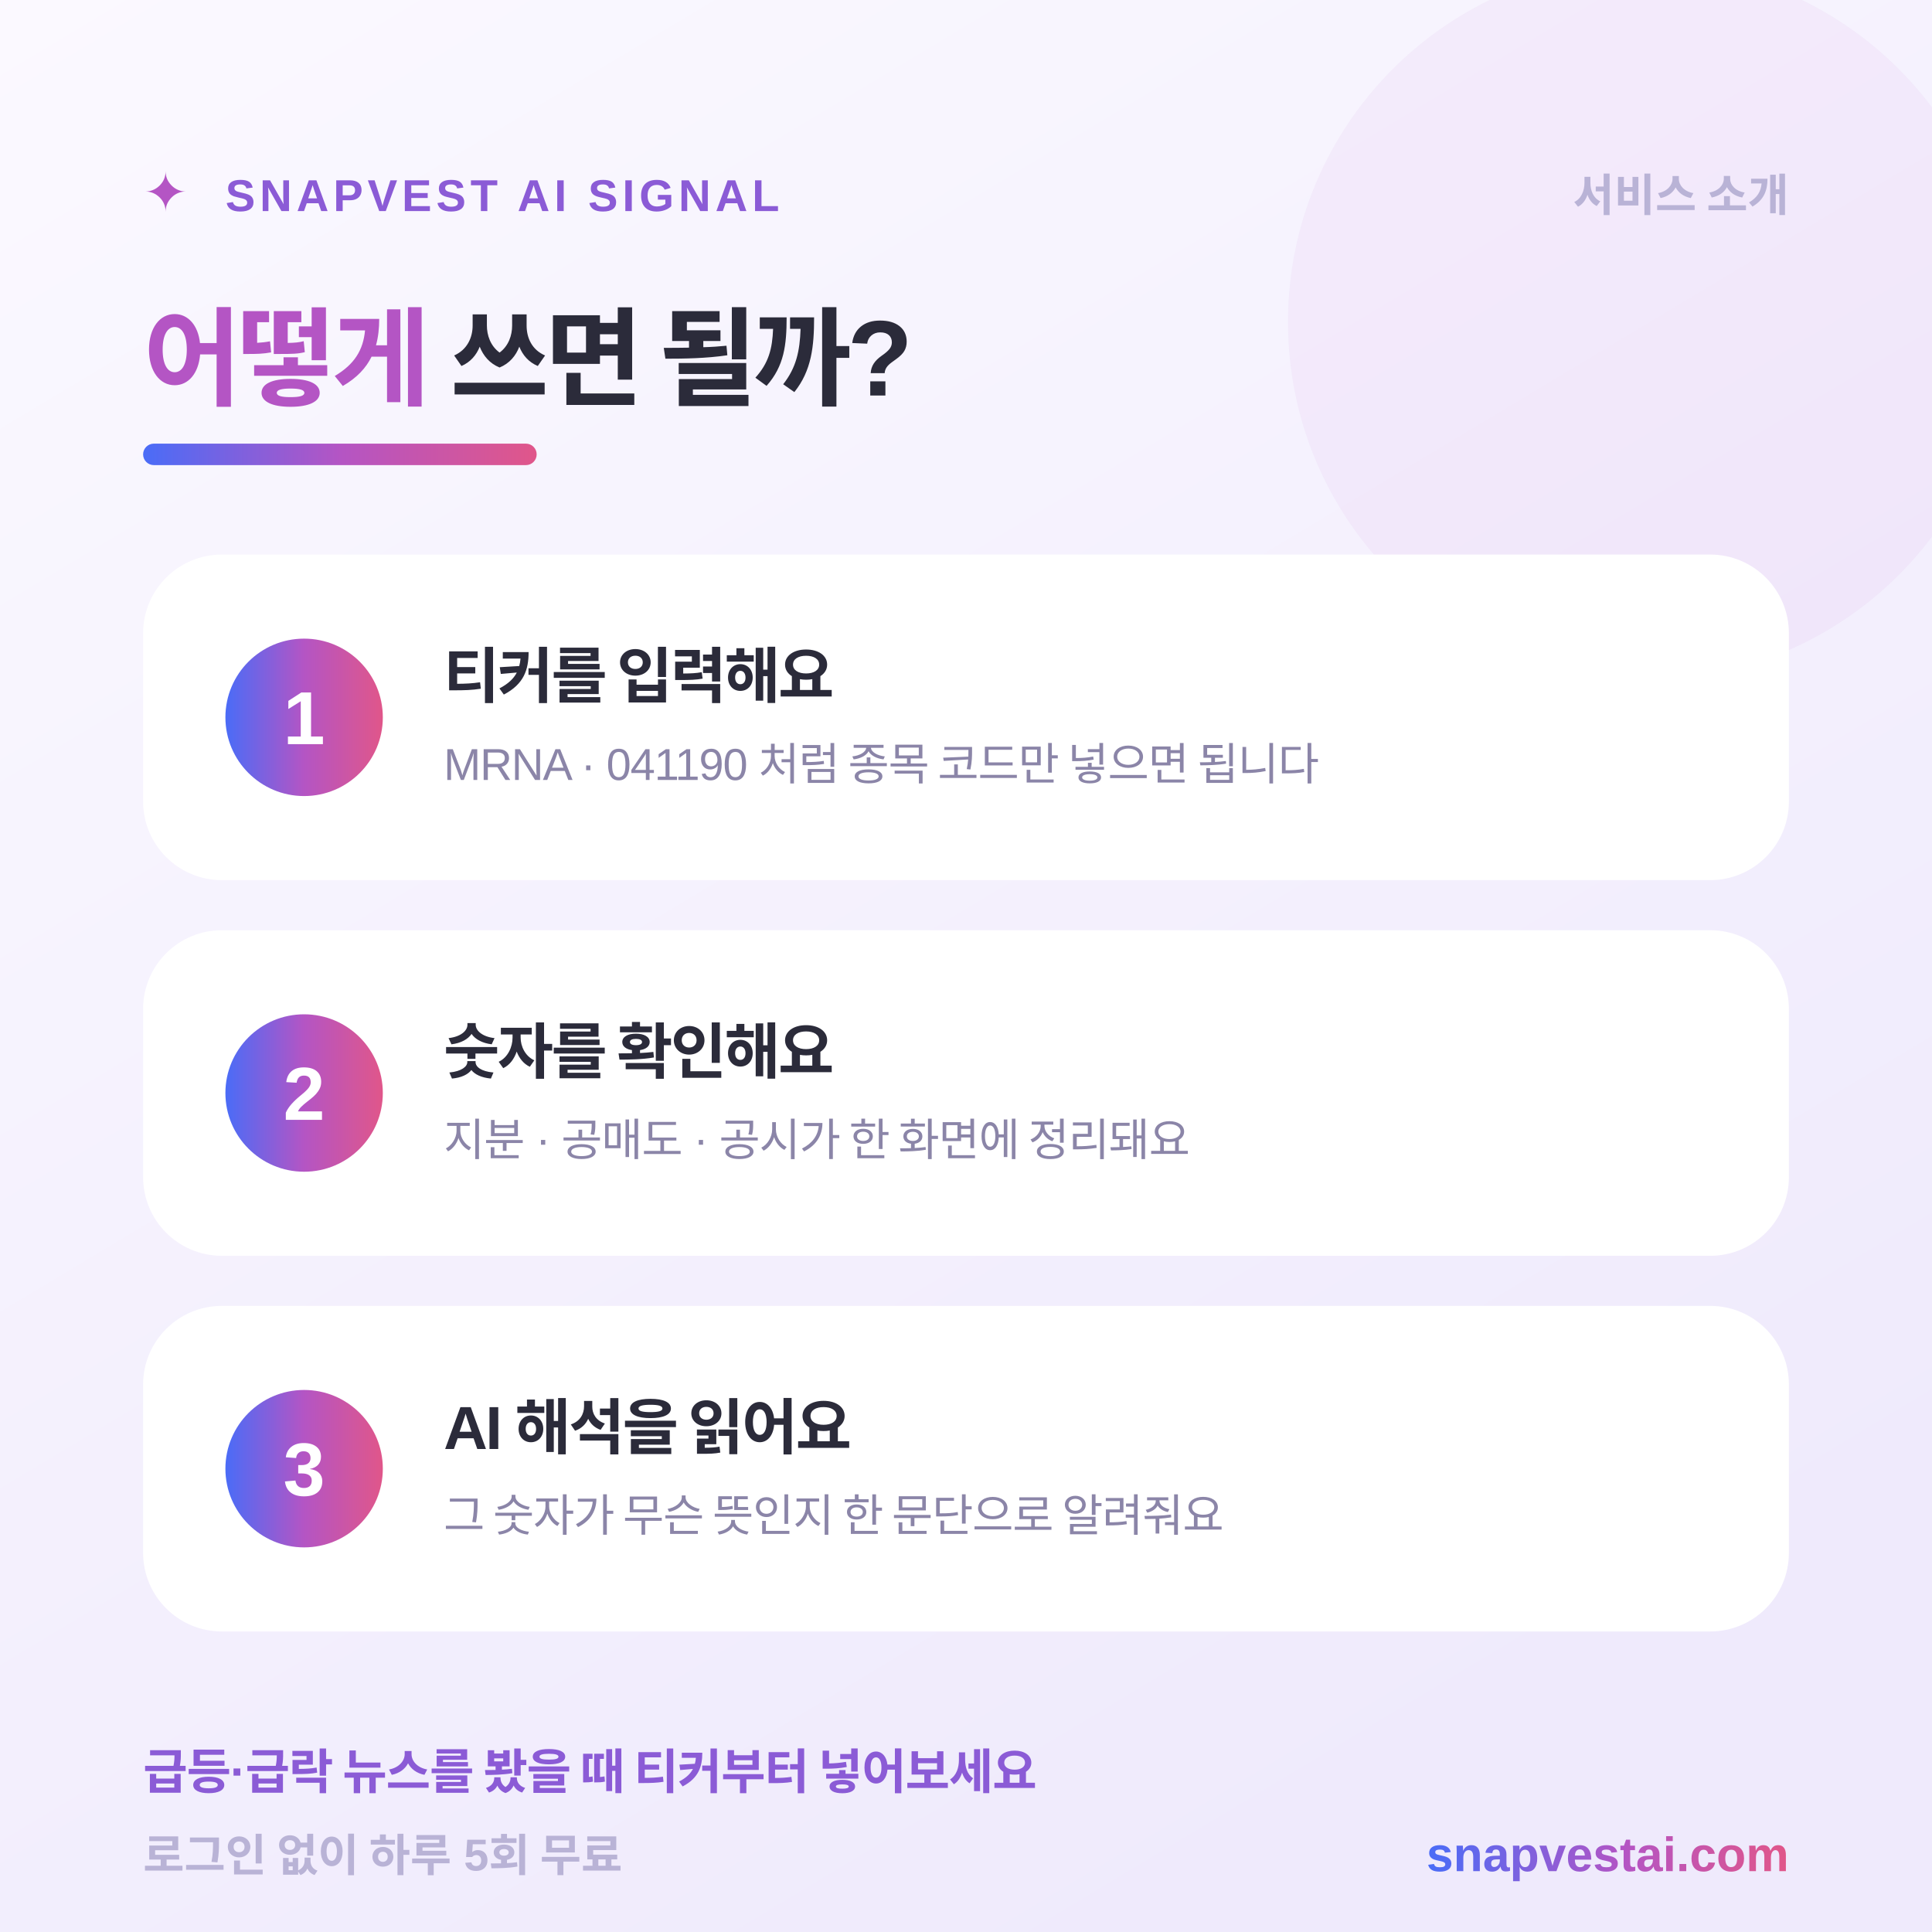
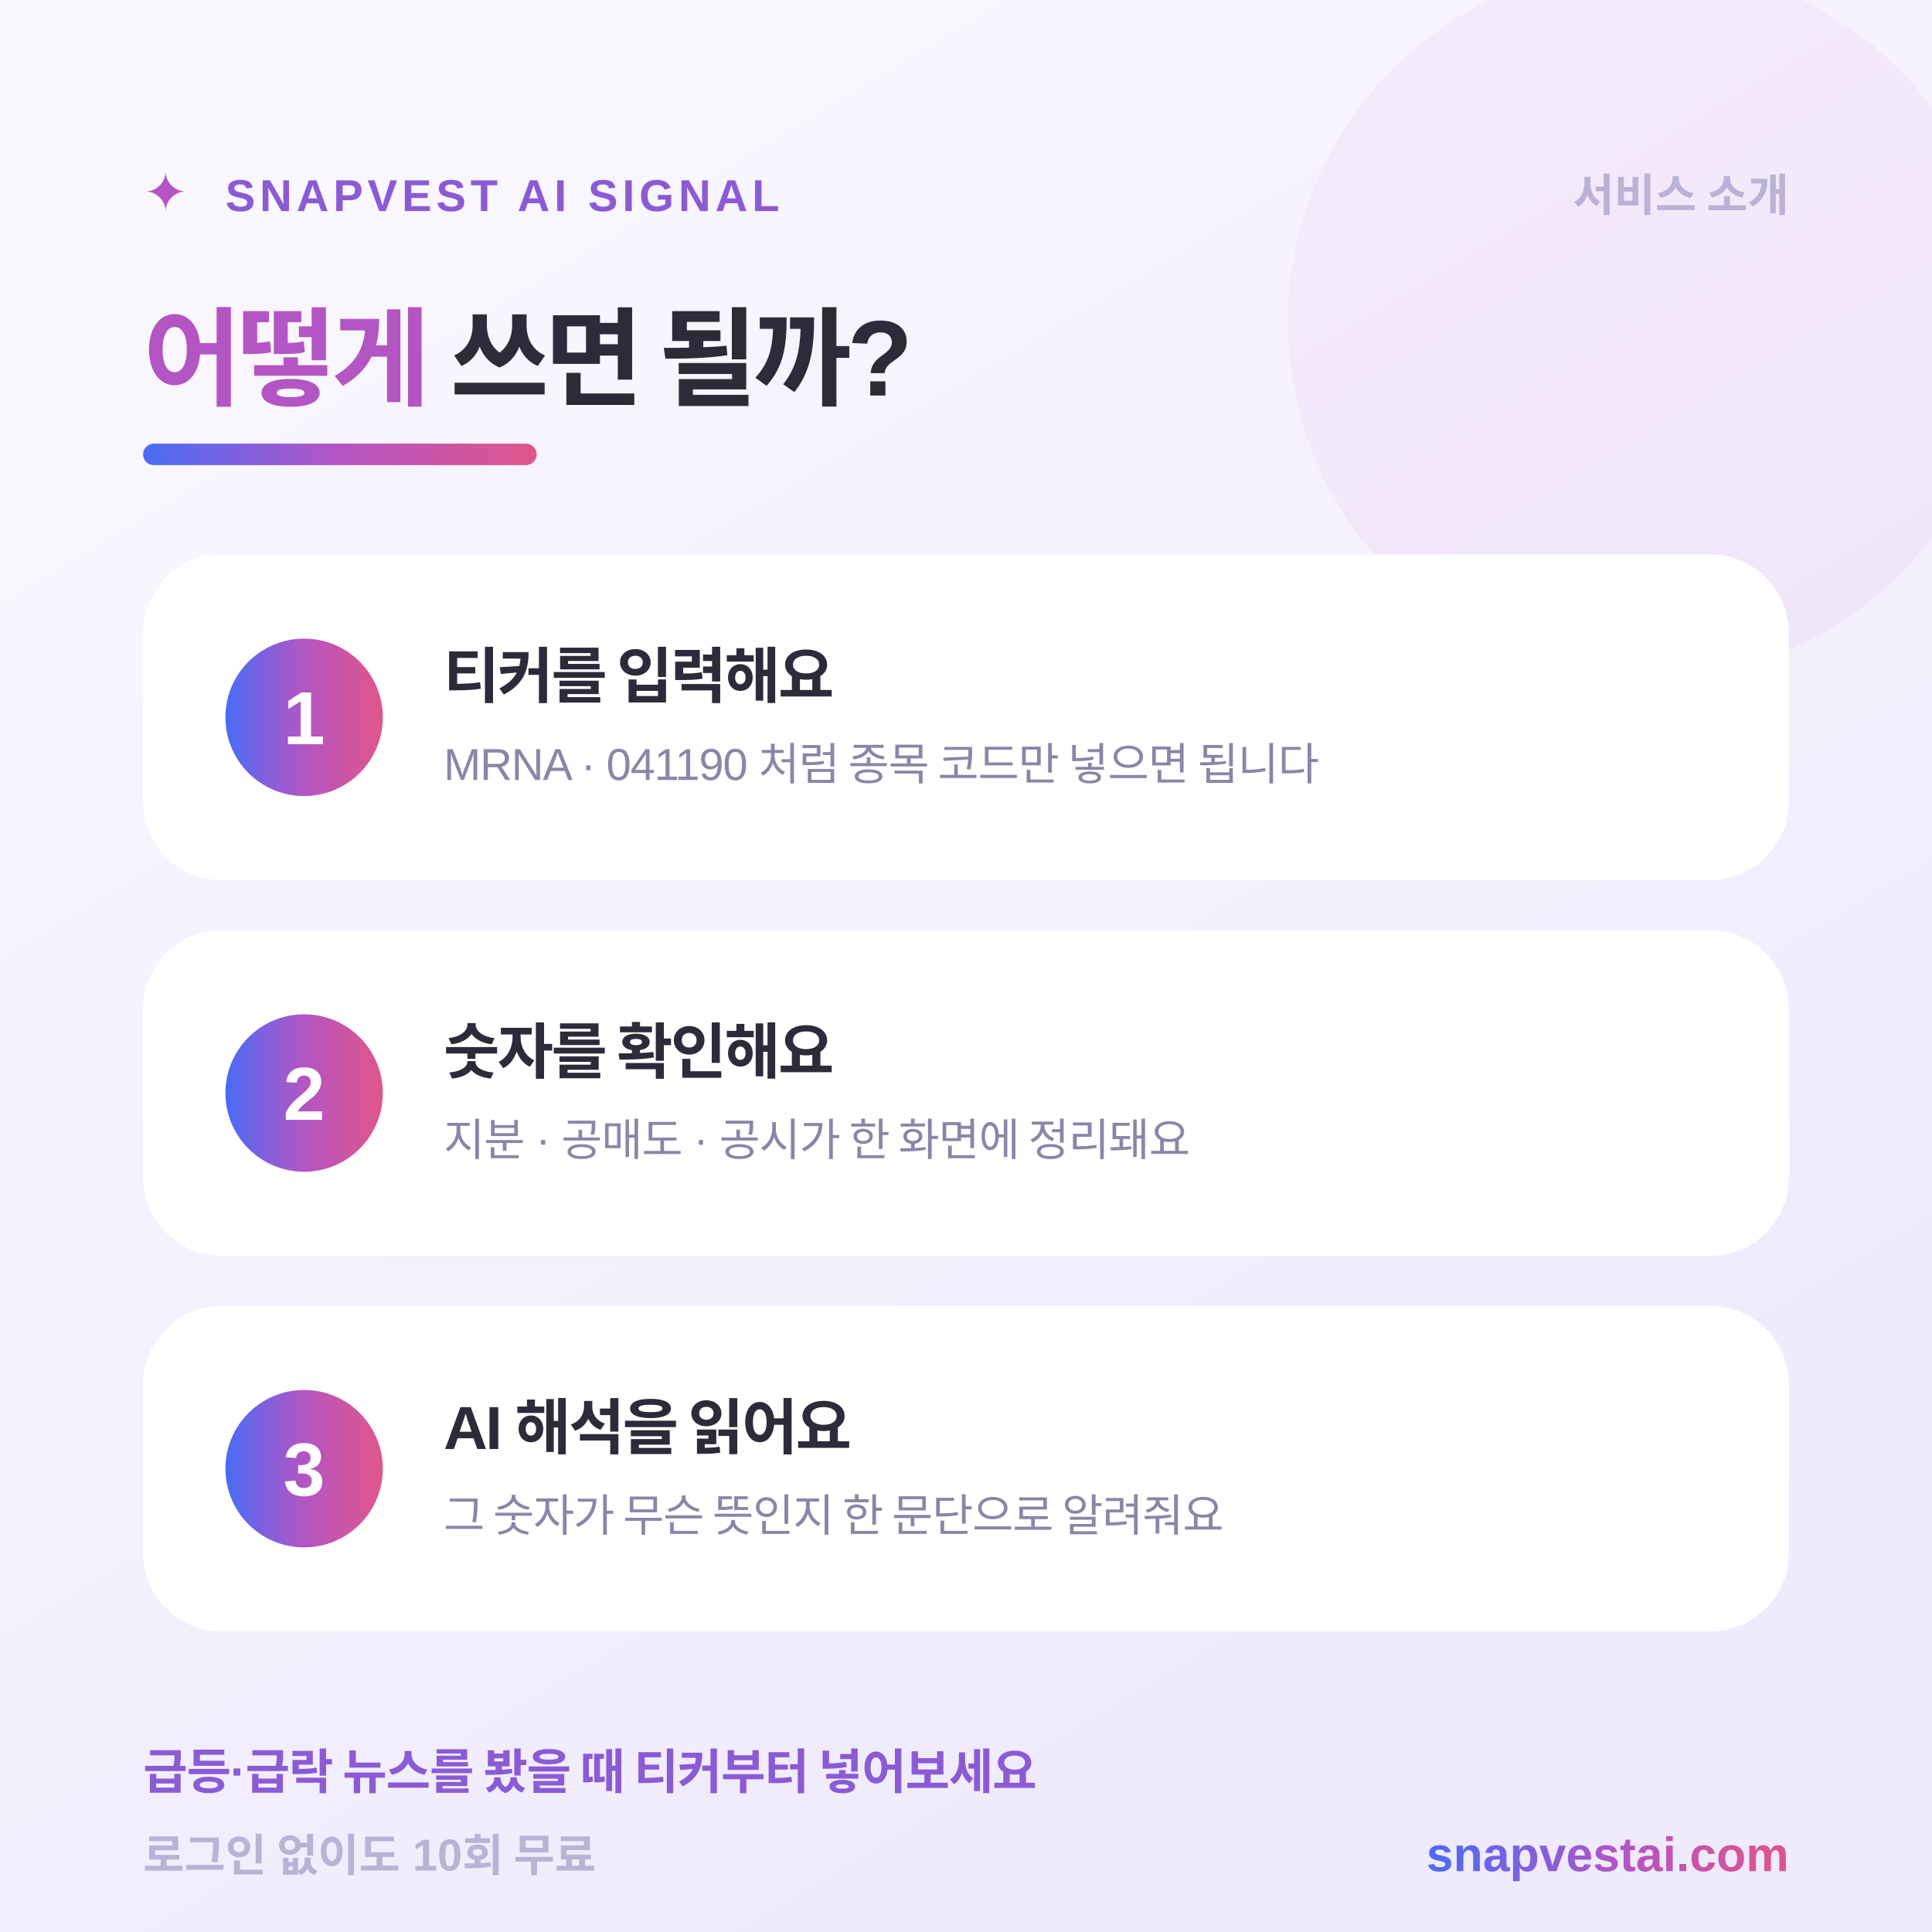
<svg xmlns="http://www.w3.org/2000/svg" width="1080" height="1080" viewBox="0 0 1080 1080" role="img">
  <defs>
    <linearGradient id="bg" x1="0" y1="0" x2="0.6" y2="1">
      <stop offset="0" stop-color="#FBF9FF" />
      <stop offset="1" stop-color="#EFEAFC" />
    </linearGradient>
    <linearGradient id="line" x1="0" y1="0" x2="1" y2="0">
      <stop offset="0" stop-color="#4A6CF7" />
      <stop offset="0.5" stop-color="#B455C4" />
      <stop offset="1" stop-color="#E0568A" />
    </linearGradient>
    <linearGradient id="dom" x1="0" y1="0" x2="1" y2="0">
      <stop offset="0" stop-color="#4A6CF7" />
      <stop offset="0.55" stop-color="#B455C4" />
      <stop offset="1" stop-color="#E0568A" />
    </linearGradient>
  </defs>
  <rect width="1080" height="1080" fill="url(#bg)" />
  <circle cx="920" cy="180" r="200" fill="#B455C4" opacity="0.06" />
  <g font-family="Pretendard, Poppins, Arial, sans-serif">
    <text x="80" y="118" font-size="30" fill="#B455C4">✦</text>
    <text x="126" y="118" font-size="25" font-weight="700" letter-spacing="2.5" fill="#8B5BD6">SNAPVEST AI SIGNAL</text>
    <text x="1000" y="118" text-anchor="end" font-size="25" font-weight="600" fill="#B9B3D6">서비스 소개</text>
    <text x="80" y="222" font-size="60" font-weight="700" letter-spacing="-2.5" fill="#2B2B3A">
      <tspan fill="#B455C4">어떻게</tspan> 쓰면 될까?</text>
    <rect x="80" y="248" width="220" height="12" rx="6" fill="url(#line)" />
    <rect x="80" y="310" width="920" height="182" rx="44" fill="#FFFFFF" />
    <circle cx="170" cy="401" r="44" fill="url(#line)" />
    <text x="170" y="416" text-anchor="middle" font-size="42" font-weight="700" fill="#FFFFFF">1</text>
    <text x="248" y="390" font-size="34" font-weight="700" letter-spacing="-1.2" fill="#2B2B3A">티커를 입력해요</text>
    <text x="248" y="436" font-size="25" font-weight="500" letter-spacing="-0.5" fill="#8B85A8">MRNA · 041190 처럼 종목 코드만 넣으면 됩니다</text>
    <rect x="80" y="520" width="920" height="182" rx="44" fill="#FFFFFF" />
    <circle cx="170" cy="611" r="44" fill="url(#line)" />
    <text x="170" y="626" text-anchor="middle" font-size="42" font-weight="700" fill="#FFFFFF">2</text>
    <text x="248" y="600" font-size="34" font-weight="700" letter-spacing="-1.2" fill="#2B2B3A">숫자를 확인해요</text>
    <text x="248" y="646" font-size="25" font-weight="500" letter-spacing="-0.5" fill="#8B85A8">지분 · 공매도 · 공시가 한 화면에 정리돼요</text>
    <rect x="80" y="730" width="920" height="182" rx="44" fill="#FFFFFF" />
    <circle cx="170" cy="821" r="44" fill="url(#line)" />
    <text x="170" y="836" text-anchor="middle" font-size="42" font-weight="700" fill="#FFFFFF">3</text>
    <text x="248" y="810" font-size="34" font-weight="700" letter-spacing="-1.2" fill="#2B2B3A">AI 해석을 읽어요</text>
    <text x="248" y="856" font-size="25" font-weight="500" letter-spacing="-0.5" fill="#8B85A8">그 숫자가 무슨 뜻인지 한 문단으로 알려줘요</text>
    <text x="80" y="1000" font-size="27" font-weight="700" letter-spacing="-0.5" fill="#8B5BD6">급등·급락 뉴스를 봤을 때 티커부터 넣어보세요</text>
-     <text x="80" y="1046" font-size="25" font-weight="600" fill="#B9B3D6">로그인 없이 하루 5회 무료</text>
+     <text x="80" y="1046" font-size="25" font-weight="600" fill="#B9B3D6">로그인 없이도 10회 무료</text>
    <text x="1000" y="1046" text-anchor="end" font-size="27" font-weight="700" fill="url(#dom)">snapvestai.com</text>
  </g>
</svg>
